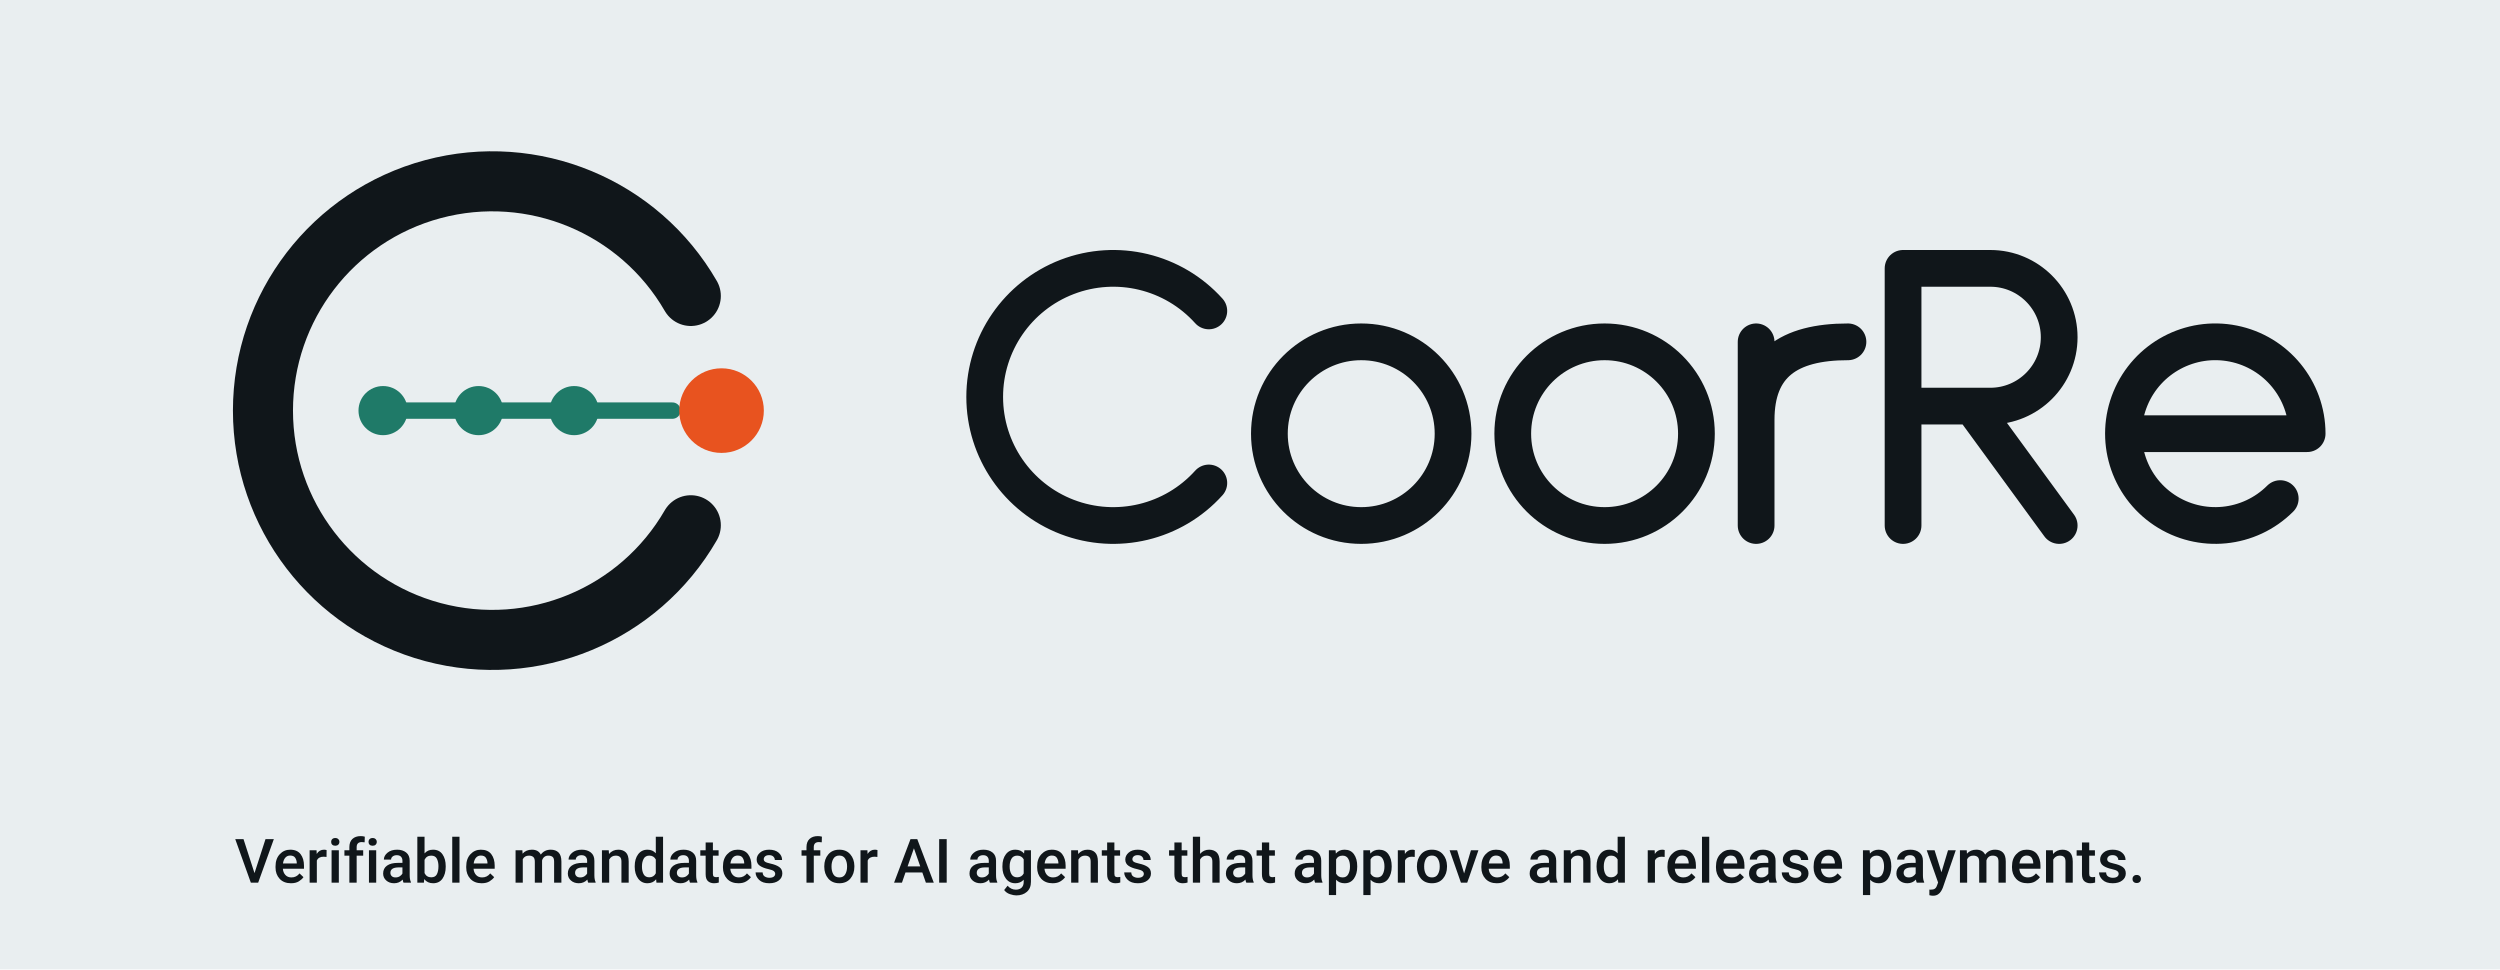
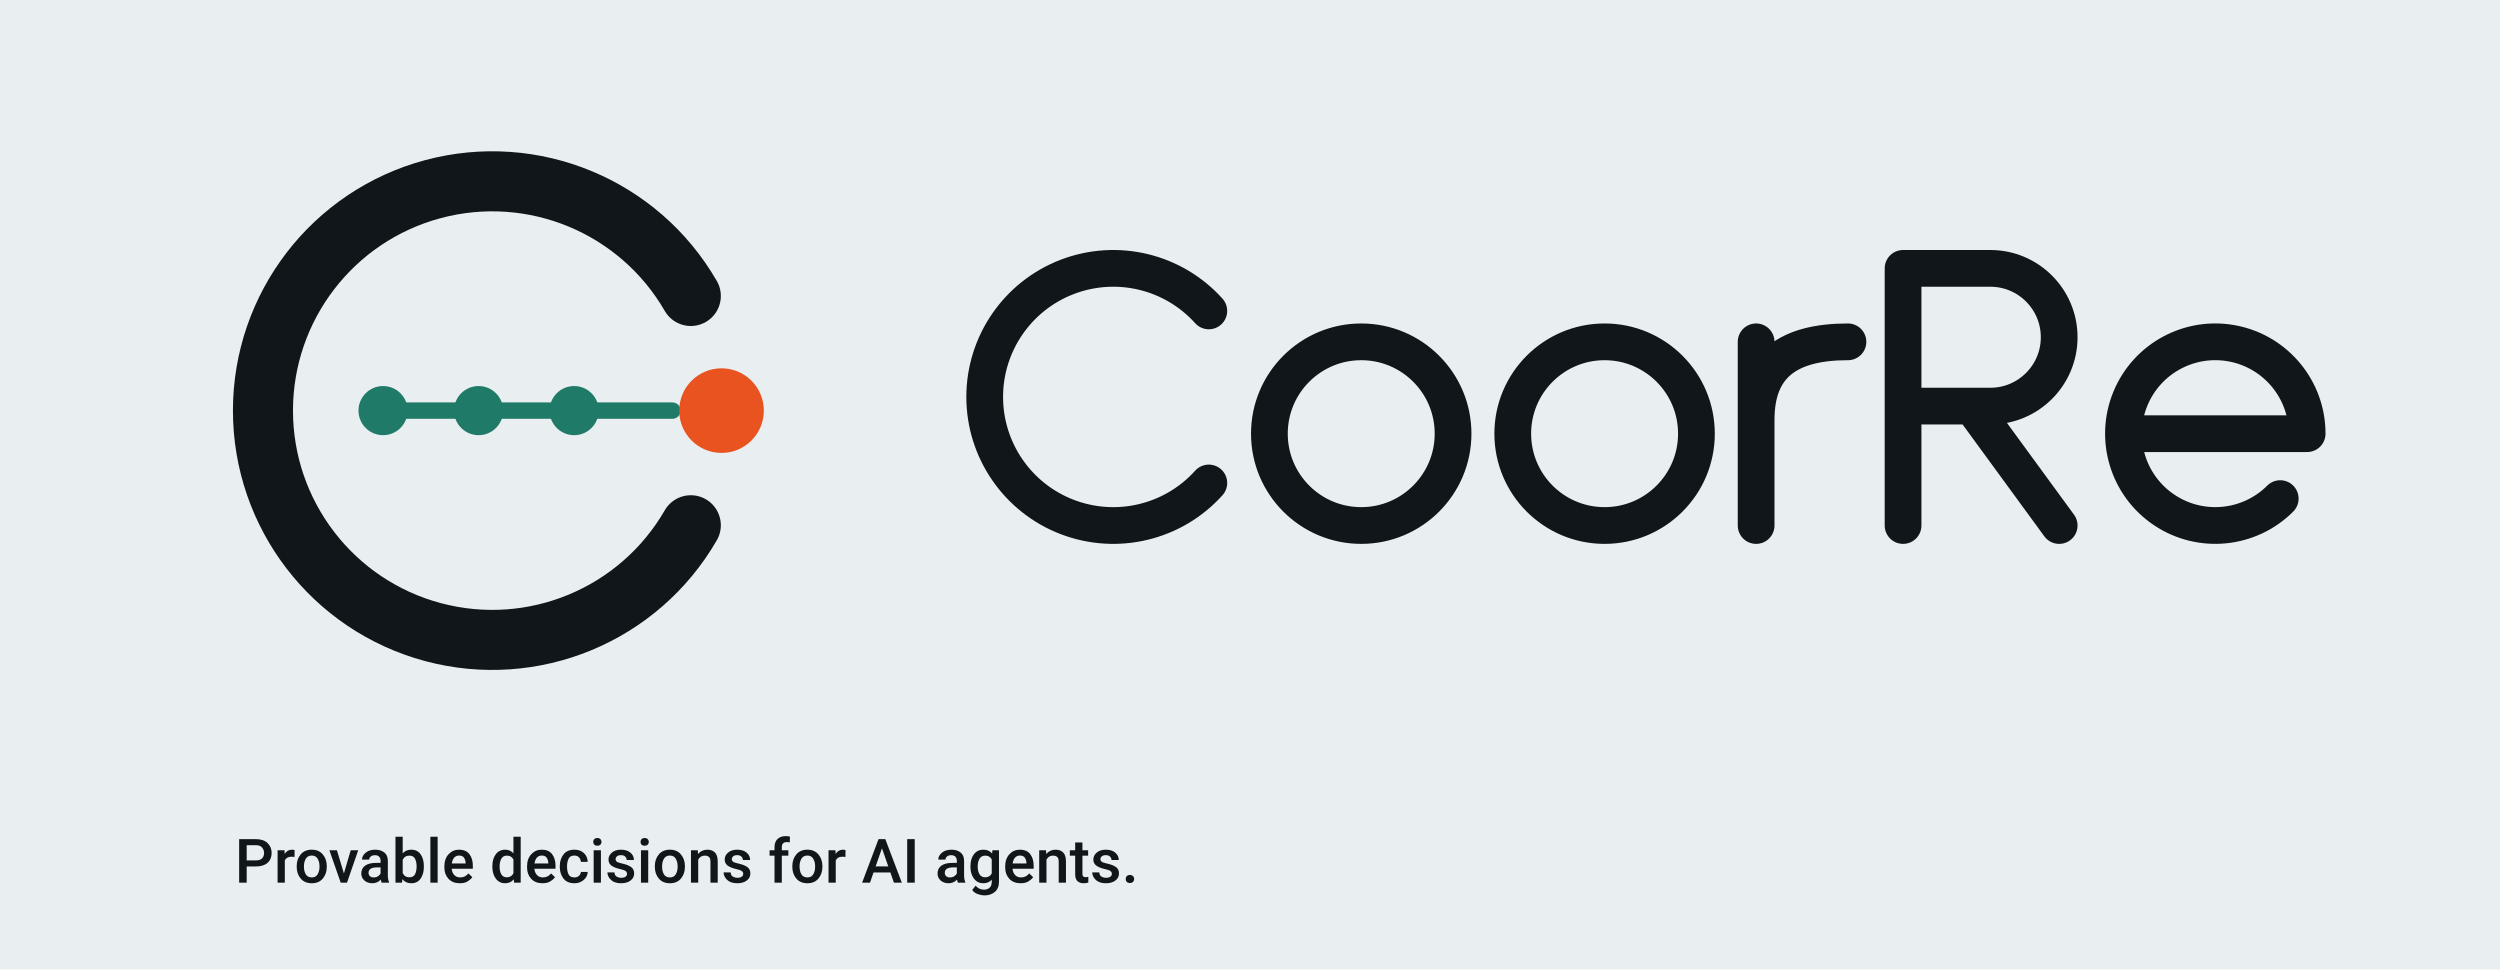
<svg xmlns="http://www.w3.org/2000/svg" viewBox="0 0 980 380" width="980" height="380" role="img" aria-labelledby="t d">
  <style>
@media (prefers-reduced-motion: no-preference) {
@keyframes line {
0% { opacity: 0; transform: scaleX(0); }
4.375% { opacity: 0; transform: scaleX(0); }
5% { opacity: 1; transform: scaleX(0); }
14.375% { opacity: 1; transform: scaleX(0.66); }
21.25% { opacity: 1; transform: scaleX(0.66); }
26.25% { opacity: 1; transform: scaleX(1); }
90% { opacity: 1; }
98.75% { opacity: 0; }
100% { opacity: 0; transform: scaleX(1); }
}
@keyframes dot3 {
0% { opacity: 0; transform: translateX(-140px); }
5% { opacity: 0; transform: translateX(-140px); }
6.25% { opacity: 1; transform: translateX(-140px); }
14.375% { opacity: 1; transform: translateX(0); }
90% { opacity: 1; }
98.75% { opacity: 0; }
100% { opacity: 0; transform: translateX(0); }
}
@keyframes dot2 {
0% { opacity: 0; transform: translateX(-70px); }
11.875% { opacity: 0; transform: translateX(-70px); }
13.125% { opacity: 1; transform: translateX(-70px); }
19.375% { opacity: 1; transform: translateX(0); }
90% { opacity: 1; }
98.75% { opacity: 0; }
100% { opacity: 0; transform: translateX(0); }
}
@keyframes dot1 {
0% { opacity: 0; transform: scale(0.5); }
18.125% { opacity: 0; transform: scale(0.5); }
21.875% { opacity: 1; transform: scale(1); }
90% { opacity: 1; }
98.75% { opacity: 0; }
100% { opacity: 0; transform: scale(1); }
}
@keyframes signature {
0% { opacity: 0; transform: scale(0.4); }
33.75% { opacity: 0; transform: scale(0.4); }
37.5% { opacity: 1; transform: scale(1); }
90% { opacity: 1; }
98.75% { opacity: 0; }
100% { opacity: 0; transform: scale(1); }
}
@keyframes tagline {
0% { opacity: 0; transform: translateY(6px); }
41.25% { opacity: 0; transform: translateY(6px); }
48.75% { opacity: 1; transform: translateY(0); }
90% { opacity: 1; }
98.75% { opacity: 0; }
100% { opacity: 0; transform: translateY(0); }
}
.line { transform-box: fill-box; transform-origin: 0% 50%; animation: line 16.0s linear infinite; }
.dot { transform-box: fill-box; transform-origin: 50% 50%; }
.dot1 { animation: dot1 16.0s cubic-bezier(0.45, 0.05, 0.25, 1) infinite; }
.dot2 { animation: dot2 16.0s cubic-bezier(0.22, 0.61, 0.36, 1) infinite; }
.dot3 { animation: dot3 16.0s cubic-bezier(0.22, 0.61, 0.36, 1) infinite; }
.signature { transform-box: fill-box; transform-origin: 50% 50%; animation: signature 16.0s cubic-bezier(0.45, 0.05, 0.25, 1) infinite; }
.tagline { animation: tagline 16.0s cubic-bezier(0.45, 0.05, 0.25, 1) infinite; }
}
</style>
  <rect width="980" height="380" fill="#E9EEF0" />
  <g transform="translate(56,24) scale(0.535)">
    <path d="M 401.49 172.00 A 168 168 0 1 0 401.49 340.00" fill="none" stroke="#10161A" stroke-width="44" stroke-linecap="round" />
    <line class="line" x1="176" y1="256" x2="388" y2="256" stroke="#1F7A68" stroke-width="12" stroke-linecap="round" />
    <circle class="dot dot1" cx="176" cy="256" r="18" fill="#1F7A68" />
    <circle class="dot dot2" cx="246" cy="256" r="18" fill="#1F7A68" />
    <circle class="dot dot3" cx="316" cy="256" r="18" fill="#1F7A68" />
    <circle class="signature" cx="424" cy="256" r="31" fill="#E8531F" />
  </g>
  <g transform="translate(386,206) scale(0.9)">
    <path d="M 97.62 -93.47 A 56 56 0 1 0 97.62 -18.53 M 124 -40 A 40 40 0 1 0 204 -40 A 40 40 0 1 0 124 -40 M 230 -40 A 40 40 0 1 0 310 -40 A 40 40 0 1 0 230 -40 M 336 0 V -80 M 336 -46 C 336 -70 350 -80 376 -80" fill="none" stroke="#10161A" stroke-width="16" stroke-linecap="round" stroke-linejoin="round" />
    <path d="M 400 0 V -112 H 438 A 30 30 0 0 1 438 -52 H 400 M 430 -52 L 468 0 M 496 -40 H 576 A 40 40 0 1 0 564.28 -11.72" fill="none" stroke="#10161A" stroke-width="16" stroke-linecap="round" stroke-linejoin="round" />
  </g>
-   <text class="tagline" x="92" y="346" fill="#10161A" font-family="ui-sans-serif, system-ui, -apple-system, 'Segoe UI', Roboto, 'Helvetica Neue', Arial, sans-serif" font-size="24" font-weight="500">Verifiable mandates for AI agents that approve and release payments.</text>
+   <text class="tagline" x="92" y="346" fill="#10161A" font-family="ui-sans-serif, system-ui, -apple-system, 'Segoe UI', Roboto, 'Helvetica Neue', Arial, sans-serif" font-size="24" font-weight="500">Provable decisions for AI agents.</text>
</svg>
